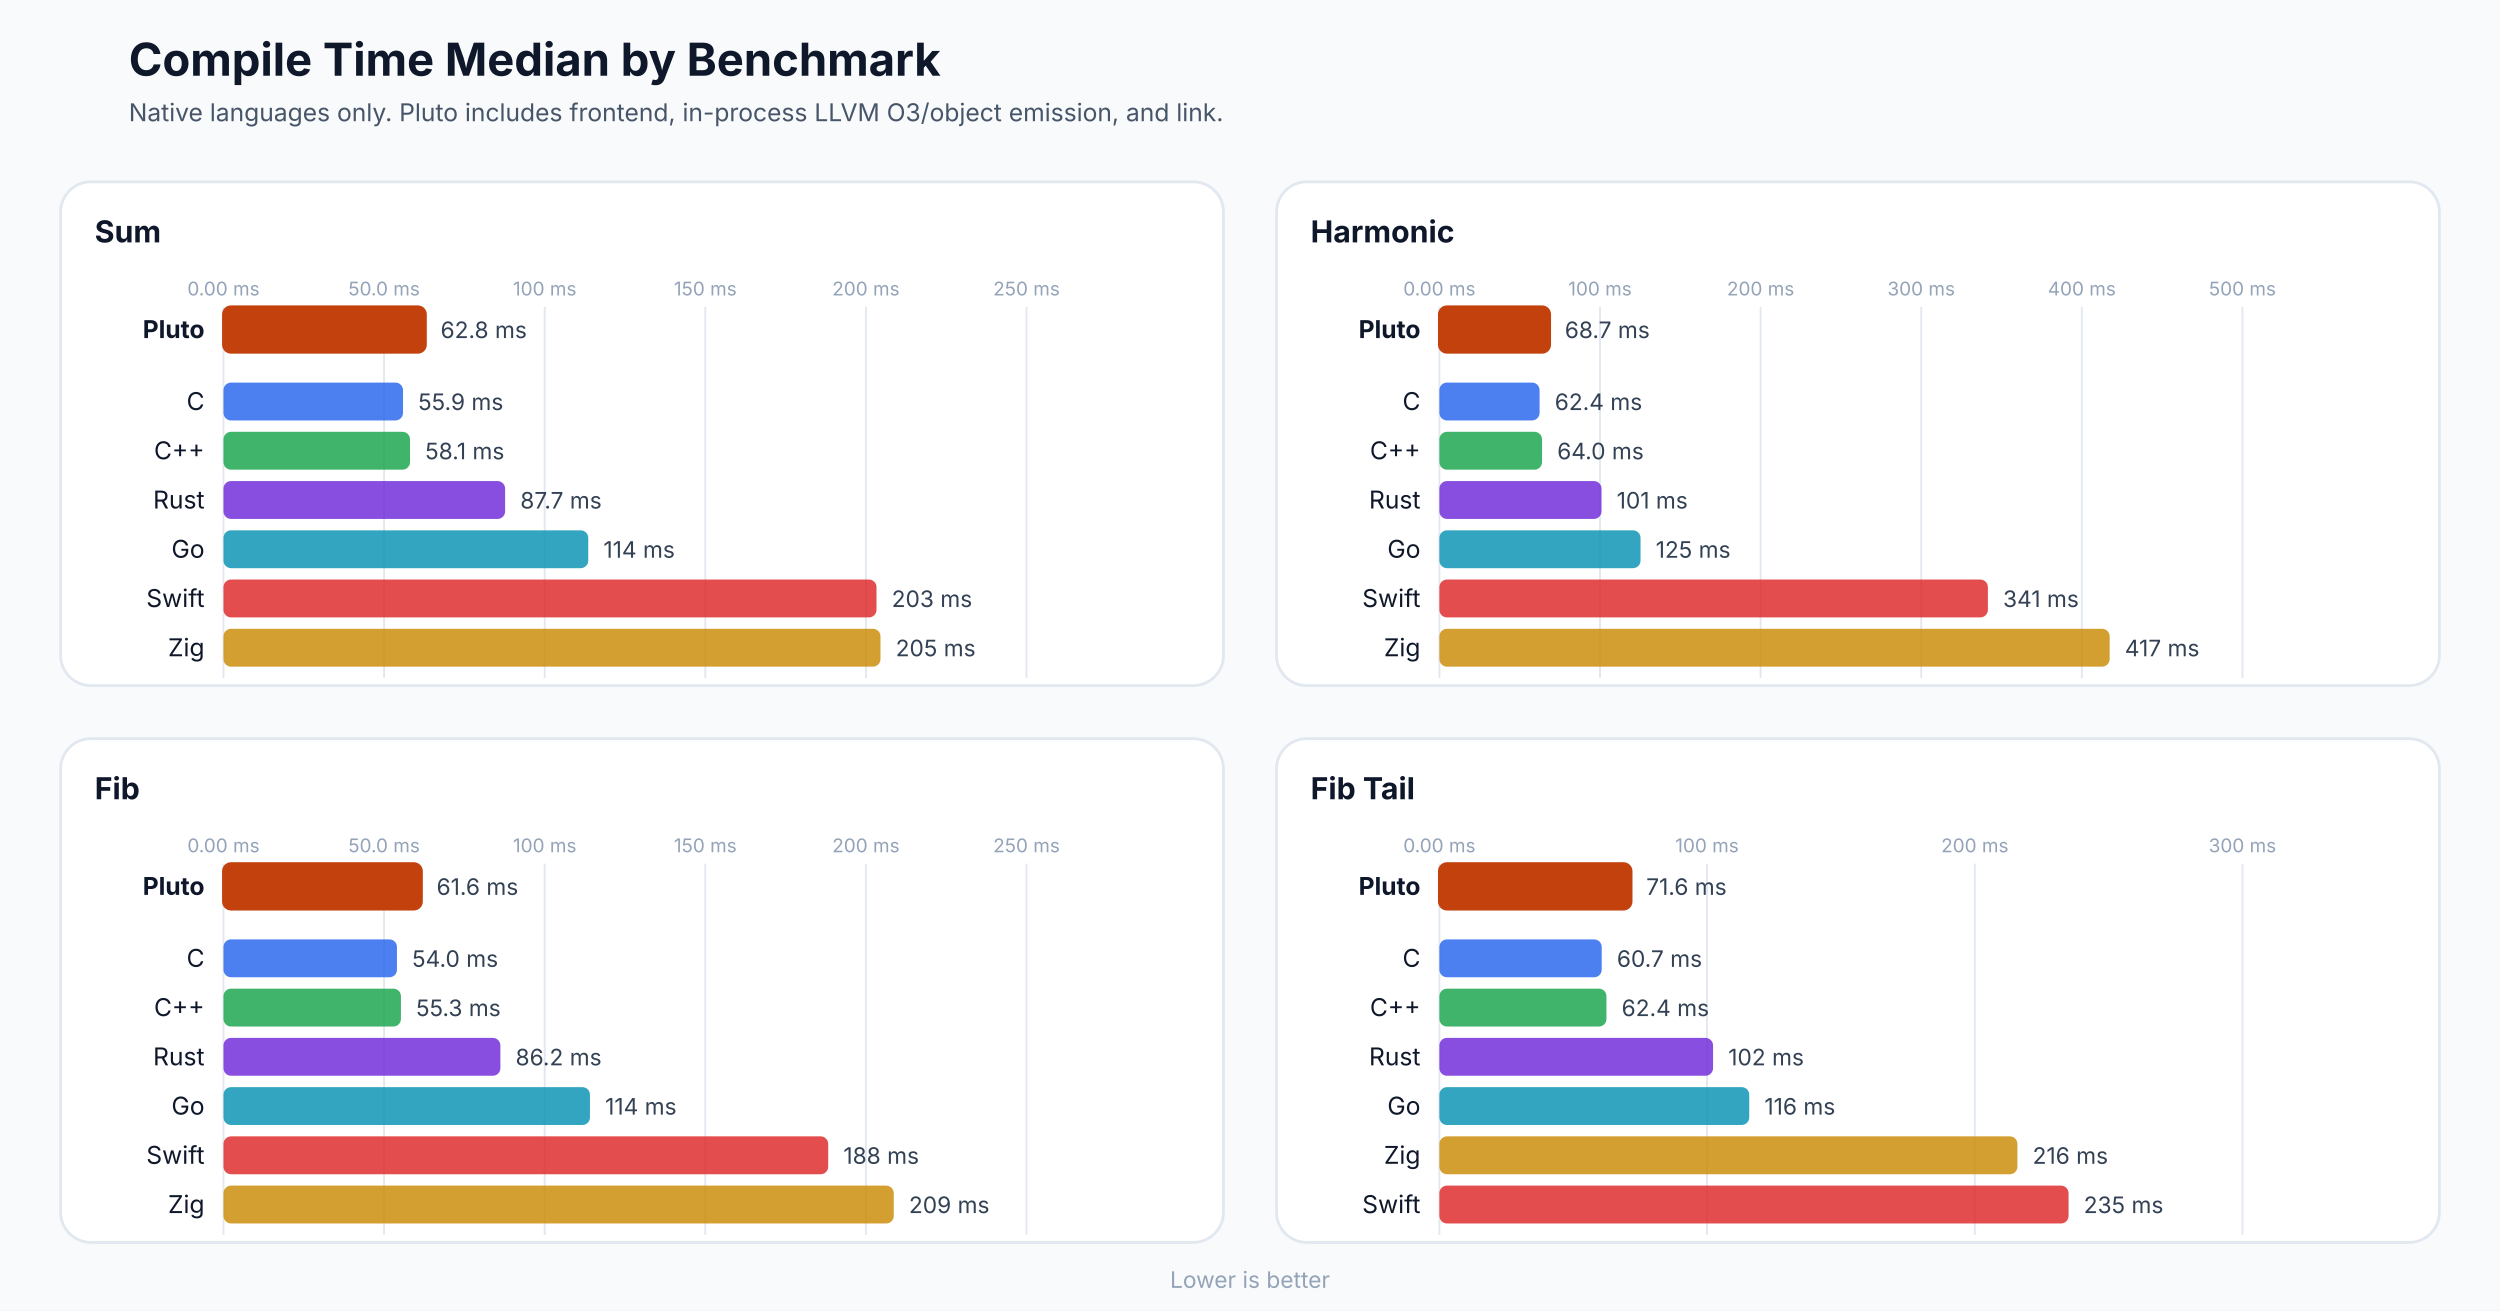
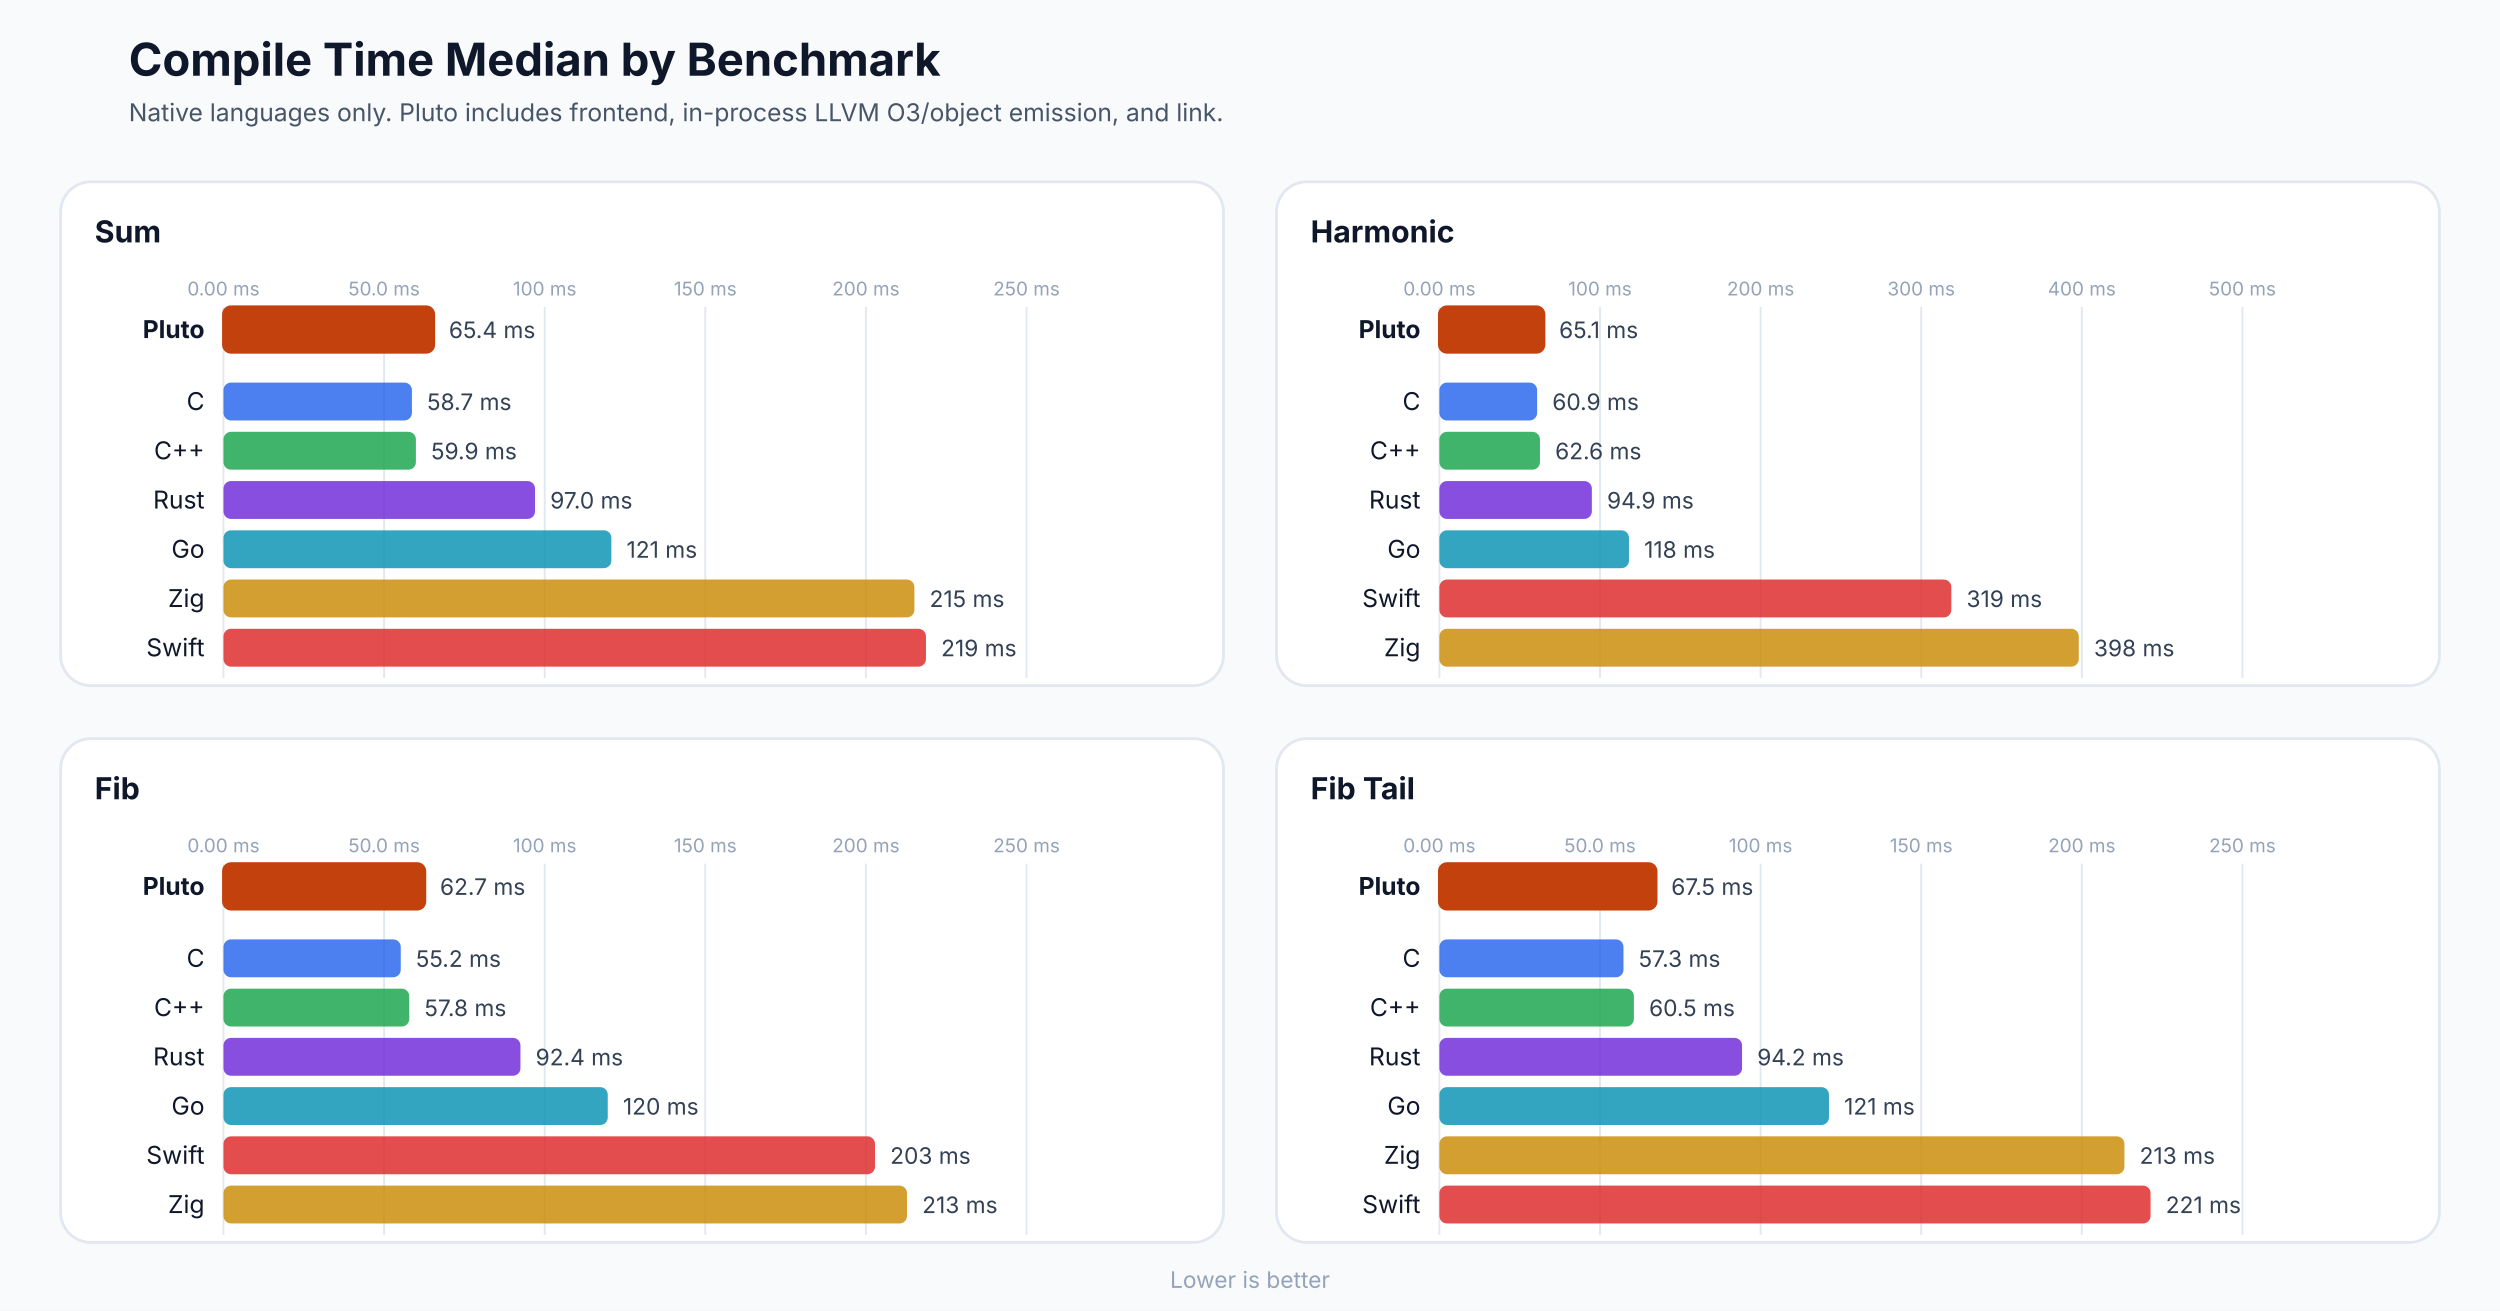
<svg xmlns="http://www.w3.org/2000/svg" width="1320" height="692" viewBox="0 0 1320 692" role="img" aria-labelledby="chart-title chart-desc">
  <rect width="1320" height="692" fill="#f8fafc" />
  <text x="68" y="40" fill="#0f172a" font-size="24" font-weight="700" font-family="ui-sans-serif, system-ui, -apple-system, BlinkMacSystemFont, sans-serif">Compile Time Median by Benchmark</text>
  <text x="68" y="64" fill="#475569" font-size="13" font-family="ui-sans-serif, system-ui, -apple-system, BlinkMacSystemFont, sans-serif">Native languages only. Pluto includes frontend, in-process LLVM O3/object emission, and link.</text>
  <rect x="32" y="96" width="614" height="266" rx="16" fill="#ffffff" stroke="#e2e8f0" stroke-width="1.5" />
  <text x="50" y="128" fill="#0f172a" font-size="16" font-weight="700" font-family="ui-sans-serif, system-ui, -apple-system, BlinkMacSystemFont, sans-serif">Sum</text>
  <line x1="118.0" y1="162" x2="118.0" y2="358" stroke="#e2e8f0" stroke-width="1" />
  <text x="118.0" y="156" text-anchor="middle" fill="#94a3b8" font-size="10" font-family="ui-sans-serif, system-ui, -apple-system, BlinkMacSystemFont, sans-serif">0.00 ms</text>
  <line x1="202.8" y1="162" x2="202.8" y2="358" stroke="#e2e8f0" stroke-width="1" />
  <text x="202.8" y="156" text-anchor="middle" fill="#94a3b8" font-size="10" font-family="ui-sans-serif, system-ui, -apple-system, BlinkMacSystemFont, sans-serif">50.0 ms</text>
  <line x1="287.6" y1="162" x2="287.6" y2="358" stroke="#e2e8f0" stroke-width="1" />
  <text x="287.6" y="156" text-anchor="middle" fill="#94a3b8" font-size="10" font-family="ui-sans-serif, system-ui, -apple-system, BlinkMacSystemFont, sans-serif">100 ms</text>
  <line x1="372.4" y1="162" x2="372.4" y2="358" stroke="#e2e8f0" stroke-width="1" />
  <text x="372.4" y="156" text-anchor="middle" fill="#94a3b8" font-size="10" font-family="ui-sans-serif, system-ui, -apple-system, BlinkMacSystemFont, sans-serif">150 ms</text>
  <line x1="457.2" y1="162" x2="457.2" y2="358" stroke="#e2e8f0" stroke-width="1" />
  <text x="457.2" y="156" text-anchor="middle" fill="#94a3b8" font-size="10" font-family="ui-sans-serif, system-ui, -apple-system, BlinkMacSystemFont, sans-serif">200 ms</text>
  <line x1="542.0" y1="162" x2="542.0" y2="358" stroke="#e2e8f0" stroke-width="1" />
  <text x="542.0" y="156" text-anchor="middle" fill="#94a3b8" font-size="10" font-family="ui-sans-serif, system-ui, -apple-system, BlinkMacSystemFont, sans-serif">250 ms</text>
  <text x="108" y="178.5" text-anchor="end" fill="#0f172a" font-size="13" font-weight="700" font-family="ui-sans-serif, system-ui, -apple-system, BlinkMacSystemFont, sans-serif">Pluto</text>
-   <rect x="118" y="162" width="106.6" height="24" rx="4" fill="#c2410c" fill-opacity="1.0" stroke="#c2410c" stroke-width="1.5" />
-   <text x="232.6" y="178.5" text-anchor="start" fill="#334155" font-size="12" font-family="ui-sans-serif, system-ui, -apple-system, BlinkMacSystemFont, sans-serif">62.8 ms</text>
+   <rect x="118" y="162" width="111.0" height="24" rx="4" fill="#c2410c" fill-opacity="1.0" stroke="#c2410c" stroke-width="1.5" />
+   <text x="237.0" y="178.5" text-anchor="start" fill="#334155" font-size="12" font-family="ui-sans-serif, system-ui, -apple-system, BlinkMacSystemFont, sans-serif">65.4 ms</text>
  <text x="108" y="216.5" text-anchor="end" fill="#0f172a" font-size="13" font-weight="400" font-family="ui-sans-serif, system-ui, -apple-system, BlinkMacSystemFont, sans-serif">C</text>
-   <rect x="118" y="202" width="94.8" height="20" rx="4" fill="#2563eb" fill-opacity="0.82" />
-   <text x="220.8" y="216.5" text-anchor="start" fill="#334155" font-size="12" font-family="ui-sans-serif, system-ui, -apple-system, BlinkMacSystemFont, sans-serif">55.9 ms</text>
+   <rect x="118" y="202" width="99.5" height="20" rx="4" fill="#2563eb" fill-opacity="0.82" />
+   <text x="225.5" y="216.5" text-anchor="start" fill="#334155" font-size="12" font-family="ui-sans-serif, system-ui, -apple-system, BlinkMacSystemFont, sans-serif">58.7 ms</text>
  <text x="108" y="242.5" text-anchor="end" fill="#0f172a" font-size="13" font-weight="400" font-family="ui-sans-serif, system-ui, -apple-system, BlinkMacSystemFont, sans-serif">C++</text>
-   <rect x="118" y="228" width="98.5" height="20" rx="4" fill="#16a34a" fill-opacity="0.82" />
-   <text x="224.5" y="242.5" text-anchor="start" fill="#334155" font-size="12" font-family="ui-sans-serif, system-ui, -apple-system, BlinkMacSystemFont, sans-serif">58.1 ms</text>
+   <rect x="118" y="228" width="101.6" height="20" rx="4" fill="#16a34a" fill-opacity="0.82" />
+   <text x="227.6" y="242.5" text-anchor="start" fill="#334155" font-size="12" font-family="ui-sans-serif, system-ui, -apple-system, BlinkMacSystemFont, sans-serif">59.9 ms</text>
  <text x="108" y="268.5" text-anchor="end" fill="#0f172a" font-size="13" font-weight="400" font-family="ui-sans-serif, system-ui, -apple-system, BlinkMacSystemFont, sans-serif">Rust</text>
-   <rect x="118" y="254" width="148.7" height="20" rx="4" fill="#6d28d9" fill-opacity="0.82" />
-   <text x="274.7" y="268.5" text-anchor="start" fill="#334155" font-size="12" font-family="ui-sans-serif, system-ui, -apple-system, BlinkMacSystemFont, sans-serif">87.7 ms</text>
+   <rect x="118" y="254" width="164.5" height="20" rx="4" fill="#6d28d9" fill-opacity="0.82" />
+   <text x="290.5" y="268.5" text-anchor="start" fill="#334155" font-size="12" font-family="ui-sans-serif, system-ui, -apple-system, BlinkMacSystemFont, sans-serif">97.0 ms</text>
  <text x="108" y="294.5" text-anchor="end" fill="#0f172a" font-size="13" font-weight="400" font-family="ui-sans-serif, system-ui, -apple-system, BlinkMacSystemFont, sans-serif">Go</text>
-   <rect x="118" y="280" width="192.6" height="20" rx="4" fill="#0891b2" fill-opacity="0.82" />
-   <text x="318.6" y="294.5" text-anchor="start" fill="#334155" font-size="12" font-family="ui-sans-serif, system-ui, -apple-system, BlinkMacSystemFont, sans-serif">114 ms</text>
-   <text x="108" y="320.5" text-anchor="end" fill="#0f172a" font-size="13" font-weight="400" font-family="ui-sans-serif, system-ui, -apple-system, BlinkMacSystemFont, sans-serif">Swift</text>
-   <rect x="118" y="306" width="344.8" height="20" rx="4" fill="#dc2626" fill-opacity="0.82" />
-   <text x="470.8" y="320.5" text-anchor="start" fill="#334155" font-size="12" font-family="ui-sans-serif, system-ui, -apple-system, BlinkMacSystemFont, sans-serif">203 ms</text>
-   <text x="108" y="346.5" text-anchor="end" fill="#0f172a" font-size="13" font-weight="400" font-family="ui-sans-serif, system-ui, -apple-system, BlinkMacSystemFont, sans-serif">Zig</text>
-   <rect x="118" y="332" width="346.9" height="20" rx="4" fill="#ca8a04" fill-opacity="0.82" />
-   <text x="472.9" y="346.5" text-anchor="start" fill="#334155" font-size="12" font-family="ui-sans-serif, system-ui, -apple-system, BlinkMacSystemFont, sans-serif">205 ms</text>
+   <rect x="118" y="280" width="204.8" height="20" rx="4" fill="#0891b2" fill-opacity="0.82" />
+   <text x="330.8" y="294.5" text-anchor="start" fill="#334155" font-size="12" font-family="ui-sans-serif, system-ui, -apple-system, BlinkMacSystemFont, sans-serif">121 ms</text>
+   <text x="108" y="320.5" text-anchor="end" fill="#0f172a" font-size="13" font-weight="400" font-family="ui-sans-serif, system-ui, -apple-system, BlinkMacSystemFont, sans-serif">Zig</text>
+   <rect x="118" y="306" width="364.8" height="20" rx="4" fill="#ca8a04" fill-opacity="0.82" />
+   <text x="490.8" y="320.5" text-anchor="start" fill="#334155" font-size="12" font-family="ui-sans-serif, system-ui, -apple-system, BlinkMacSystemFont, sans-serif">215 ms</text>
+   <text x="108" y="346.5" text-anchor="end" fill="#0f172a" font-size="13" font-weight="400" font-family="ui-sans-serif, system-ui, -apple-system, BlinkMacSystemFont, sans-serif">Swift</text>
+   <rect x="118" y="332" width="370.9" height="20" rx="4" fill="#dc2626" fill-opacity="0.82" />
+   <text x="496.9" y="346.5" text-anchor="start" fill="#334155" font-size="12" font-family="ui-sans-serif, system-ui, -apple-system, BlinkMacSystemFont, sans-serif">219 ms</text>
  <rect x="674" y="96" width="614" height="266" rx="16" fill="#ffffff" stroke="#e2e8f0" stroke-width="1.5" />
  <text x="692" y="128" fill="#0f172a" font-size="16" font-weight="700" font-family="ui-sans-serif, system-ui, -apple-system, BlinkMacSystemFont, sans-serif">Harmonic</text>
  <line x1="760.0" y1="162" x2="760.0" y2="358" stroke="#e2e8f0" stroke-width="1" />
  <text x="760.0" y="156" text-anchor="middle" fill="#94a3b8" font-size="10" font-family="ui-sans-serif, system-ui, -apple-system, BlinkMacSystemFont, sans-serif">0.00 ms</text>
  <line x1="844.8" y1="162" x2="844.8" y2="358" stroke="#e2e8f0" stroke-width="1" />
  <text x="844.8" y="156" text-anchor="middle" fill="#94a3b8" font-size="10" font-family="ui-sans-serif, system-ui, -apple-system, BlinkMacSystemFont, sans-serif">100 ms</text>
  <line x1="929.6" y1="162" x2="929.6" y2="358" stroke="#e2e8f0" stroke-width="1" />
  <text x="929.6" y="156" text-anchor="middle" fill="#94a3b8" font-size="10" font-family="ui-sans-serif, system-ui, -apple-system, BlinkMacSystemFont, sans-serif">200 ms</text>
  <line x1="1014.4" y1="162" x2="1014.4" y2="358" stroke="#e2e8f0" stroke-width="1" />
  <text x="1014.4" y="156" text-anchor="middle" fill="#94a3b8" font-size="10" font-family="ui-sans-serif, system-ui, -apple-system, BlinkMacSystemFont, sans-serif">300 ms</text>
  <line x1="1099.2" y1="162" x2="1099.2" y2="358" stroke="#e2e8f0" stroke-width="1" />
  <text x="1099.2" y="156" text-anchor="middle" fill="#94a3b8" font-size="10" font-family="ui-sans-serif, system-ui, -apple-system, BlinkMacSystemFont, sans-serif">400 ms</text>
  <line x1="1184.0" y1="162" x2="1184.0" y2="358" stroke="#e2e8f0" stroke-width="1" />
  <text x="1184.0" y="156" text-anchor="middle" fill="#94a3b8" font-size="10" font-family="ui-sans-serif, system-ui, -apple-system, BlinkMacSystemFont, sans-serif">500 ms</text>
  <text x="750" y="178.5" text-anchor="end" fill="#0f172a" font-size="13" font-weight="700" font-family="ui-sans-serif, system-ui, -apple-system, BlinkMacSystemFont, sans-serif">Pluto</text>
-   <rect x="760" y="162" width="58.2" height="24" rx="4" fill="#c2410c" fill-opacity="1.0" stroke="#c2410c" stroke-width="1.5" />
-   <text x="826.2" y="178.5" text-anchor="start" fill="#334155" font-size="12" font-family="ui-sans-serif, system-ui, -apple-system, BlinkMacSystemFont, sans-serif">68.7 ms</text>
+   <rect x="760" y="162" width="55.2" height="24" rx="4" fill="#c2410c" fill-opacity="1.0" stroke="#c2410c" stroke-width="1.5" />
+   <text x="823.2" y="178.5" text-anchor="start" fill="#334155" font-size="12" font-family="ui-sans-serif, system-ui, -apple-system, BlinkMacSystemFont, sans-serif">65.1 ms</text>
  <text x="750" y="216.5" text-anchor="end" fill="#0f172a" font-size="13" font-weight="400" font-family="ui-sans-serif, system-ui, -apple-system, BlinkMacSystemFont, sans-serif">C</text>
-   <rect x="760" y="202" width="52.9" height="20" rx="4" fill="#2563eb" fill-opacity="0.82" />
-   <text x="820.9" y="216.5" text-anchor="start" fill="#334155" font-size="12" font-family="ui-sans-serif, system-ui, -apple-system, BlinkMacSystemFont, sans-serif">62.4 ms</text>
+   <rect x="760" y="202" width="51.6" height="20" rx="4" fill="#2563eb" fill-opacity="0.82" />
+   <text x="819.6" y="216.5" text-anchor="start" fill="#334155" font-size="12" font-family="ui-sans-serif, system-ui, -apple-system, BlinkMacSystemFont, sans-serif">60.9 ms</text>
  <text x="750" y="242.5" text-anchor="end" fill="#0f172a" font-size="13" font-weight="400" font-family="ui-sans-serif, system-ui, -apple-system, BlinkMacSystemFont, sans-serif">C++</text>
-   <rect x="760" y="228" width="54.2" height="20" rx="4" fill="#16a34a" fill-opacity="0.82" />
-   <text x="822.2" y="242.5" text-anchor="start" fill="#334155" font-size="12" font-family="ui-sans-serif, system-ui, -apple-system, BlinkMacSystemFont, sans-serif">64.0 ms</text>
+   <rect x="760" y="228" width="53.1" height="20" rx="4" fill="#16a34a" fill-opacity="0.82" />
+   <text x="821.1" y="242.5" text-anchor="start" fill="#334155" font-size="12" font-family="ui-sans-serif, system-ui, -apple-system, BlinkMacSystemFont, sans-serif">62.6 ms</text>
  <text x="750" y="268.5" text-anchor="end" fill="#0f172a" font-size="13" font-weight="400" font-family="ui-sans-serif, system-ui, -apple-system, BlinkMacSystemFont, sans-serif">Rust</text>
-   <rect x="760" y="254" width="85.6" height="20" rx="4" fill="#6d28d9" fill-opacity="0.82" />
-   <text x="853.6" y="268.5" text-anchor="start" fill="#334155" font-size="12" font-family="ui-sans-serif, system-ui, -apple-system, BlinkMacSystemFont, sans-serif">101 ms</text>
+   <rect x="760" y="254" width="80.5" height="20" rx="4" fill="#6d28d9" fill-opacity="0.82" />
+   <text x="848.5" y="268.5" text-anchor="start" fill="#334155" font-size="12" font-family="ui-sans-serif, system-ui, -apple-system, BlinkMacSystemFont, sans-serif">94.9 ms</text>
  <text x="750" y="294.5" text-anchor="end" fill="#0f172a" font-size="13" font-weight="400" font-family="ui-sans-serif, system-ui, -apple-system, BlinkMacSystemFont, sans-serif">Go</text>
-   <rect x="760" y="280" width="106.2" height="20" rx="4" fill="#0891b2" fill-opacity="0.82" />
-   <text x="874.2" y="294.5" text-anchor="start" fill="#334155" font-size="12" font-family="ui-sans-serif, system-ui, -apple-system, BlinkMacSystemFont, sans-serif">125 ms</text>
+   <rect x="760" y="280" width="100.1" height="20" rx="4" fill="#0891b2" fill-opacity="0.82" />
+   <text x="868.1" y="294.5" text-anchor="start" fill="#334155" font-size="12" font-family="ui-sans-serif, system-ui, -apple-system, BlinkMacSystemFont, sans-serif">118 ms</text>
  <text x="750" y="320.5" text-anchor="end" fill="#0f172a" font-size="13" font-weight="400" font-family="ui-sans-serif, system-ui, -apple-system, BlinkMacSystemFont, sans-serif">Swift</text>
-   <rect x="760" y="306" width="289.6" height="20" rx="4" fill="#dc2626" fill-opacity="0.82" />
-   <text x="1057.6" y="320.5" text-anchor="start" fill="#334155" font-size="12" font-family="ui-sans-serif, system-ui, -apple-system, BlinkMacSystemFont, sans-serif">341 ms</text>
+   <rect x="760" y="306" width="270.3" height="20" rx="4" fill="#dc2626" fill-opacity="0.82" />
+   <text x="1038.3" y="320.5" text-anchor="start" fill="#334155" font-size="12" font-family="ui-sans-serif, system-ui, -apple-system, BlinkMacSystemFont, sans-serif">319 ms</text>
  <text x="750" y="346.5" text-anchor="end" fill="#0f172a" font-size="13" font-weight="400" font-family="ui-sans-serif, system-ui, -apple-system, BlinkMacSystemFont, sans-serif">Zig</text>
-   <rect x="760" y="332" width="353.9" height="20" rx="4" fill="#ca8a04" fill-opacity="0.82" />
-   <text x="1121.9" y="346.5" text-anchor="start" fill="#334155" font-size="12" font-family="ui-sans-serif, system-ui, -apple-system, BlinkMacSystemFont, sans-serif">417 ms</text>
+   <rect x="760" y="332" width="337.6" height="20" rx="4" fill="#ca8a04" fill-opacity="0.82" />
+   <text x="1105.6" y="346.5" text-anchor="start" fill="#334155" font-size="12" font-family="ui-sans-serif, system-ui, -apple-system, BlinkMacSystemFont, sans-serif">398 ms</text>
  <rect x="32" y="390" width="614" height="266" rx="16" fill="#ffffff" stroke="#e2e8f0" stroke-width="1.5" />
  <text x="50" y="422" fill="#0f172a" font-size="16" font-weight="700" font-family="ui-sans-serif, system-ui, -apple-system, BlinkMacSystemFont, sans-serif">Fib</text>
  <line x1="118.0" y1="456" x2="118.0" y2="652" stroke="#e2e8f0" stroke-width="1" />
  <text x="118.0" y="450" text-anchor="middle" fill="#94a3b8" font-size="10" font-family="ui-sans-serif, system-ui, -apple-system, BlinkMacSystemFont, sans-serif">0.00 ms</text>
  <line x1="202.8" y1="456" x2="202.8" y2="652" stroke="#e2e8f0" stroke-width="1" />
  <text x="202.8" y="450" text-anchor="middle" fill="#94a3b8" font-size="10" font-family="ui-sans-serif, system-ui, -apple-system, BlinkMacSystemFont, sans-serif">50.0 ms</text>
  <line x1="287.6" y1="456" x2="287.6" y2="652" stroke="#e2e8f0" stroke-width="1" />
  <text x="287.6" y="450" text-anchor="middle" fill="#94a3b8" font-size="10" font-family="ui-sans-serif, system-ui, -apple-system, BlinkMacSystemFont, sans-serif">100 ms</text>
  <line x1="372.4" y1="456" x2="372.4" y2="652" stroke="#e2e8f0" stroke-width="1" />
  <text x="372.4" y="450" text-anchor="middle" fill="#94a3b8" font-size="10" font-family="ui-sans-serif, system-ui, -apple-system, BlinkMacSystemFont, sans-serif">150 ms</text>
  <line x1="457.2" y1="456" x2="457.2" y2="652" stroke="#e2e8f0" stroke-width="1" />
  <text x="457.2" y="450" text-anchor="middle" fill="#94a3b8" font-size="10" font-family="ui-sans-serif, system-ui, -apple-system, BlinkMacSystemFont, sans-serif">200 ms</text>
  <line x1="542.0" y1="456" x2="542.0" y2="652" stroke="#e2e8f0" stroke-width="1" />
  <text x="542.0" y="450" text-anchor="middle" fill="#94a3b8" font-size="10" font-family="ui-sans-serif, system-ui, -apple-system, BlinkMacSystemFont, sans-serif">250 ms</text>
  <text x="108" y="472.5" text-anchor="end" fill="#0f172a" font-size="13" font-weight="700" font-family="ui-sans-serif, system-ui, -apple-system, BlinkMacSystemFont, sans-serif">Pluto</text>
-   <rect x="118" y="456" width="104.5" height="24" rx="4" fill="#c2410c" fill-opacity="1.0" stroke="#c2410c" stroke-width="1.5" />
-   <text x="230.5" y="472.5" text-anchor="start" fill="#334155" font-size="12" font-family="ui-sans-serif, system-ui, -apple-system, BlinkMacSystemFont, sans-serif">61.6 ms</text>
+   <rect x="118" y="456" width="106.3" height="24" rx="4" fill="#c2410c" fill-opacity="1.0" stroke="#c2410c" stroke-width="1.5" />
+   <text x="232.3" y="472.5" text-anchor="start" fill="#334155" font-size="12" font-family="ui-sans-serif, system-ui, -apple-system, BlinkMacSystemFont, sans-serif">62.7 ms</text>
  <text x="108" y="510.5" text-anchor="end" fill="#0f172a" font-size="13" font-weight="400" font-family="ui-sans-serif, system-ui, -apple-system, BlinkMacSystemFont, sans-serif">C</text>
-   <rect x="118" y="496" width="91.6" height="20" rx="4" fill="#2563eb" fill-opacity="0.82" />
-   <text x="217.6" y="510.5" text-anchor="start" fill="#334155" font-size="12" font-family="ui-sans-serif, system-ui, -apple-system, BlinkMacSystemFont, sans-serif">54.0 ms</text>
+   <rect x="118" y="496" width="93.6" height="20" rx="4" fill="#2563eb" fill-opacity="0.82" />
+   <text x="219.6" y="510.5" text-anchor="start" fill="#334155" font-size="12" font-family="ui-sans-serif, system-ui, -apple-system, BlinkMacSystemFont, sans-serif">55.2 ms</text>
  <text x="108" y="536.5" text-anchor="end" fill="#0f172a" font-size="13" font-weight="400" font-family="ui-sans-serif, system-ui, -apple-system, BlinkMacSystemFont, sans-serif">C++</text>
-   <rect x="118" y="522" width="93.7" height="20" rx="4" fill="#16a34a" fill-opacity="0.82" />
-   <text x="219.7" y="536.5" text-anchor="start" fill="#334155" font-size="12" font-family="ui-sans-serif, system-ui, -apple-system, BlinkMacSystemFont, sans-serif">55.3 ms</text>
+   <rect x="118" y="522" width="98.1" height="20" rx="4" fill="#16a34a" fill-opacity="0.82" />
+   <text x="224.1" y="536.5" text-anchor="start" fill="#334155" font-size="12" font-family="ui-sans-serif, system-ui, -apple-system, BlinkMacSystemFont, sans-serif">57.8 ms</text>
  <text x="108" y="562.5" text-anchor="end" fill="#0f172a" font-size="13" font-weight="400" font-family="ui-sans-serif, system-ui, -apple-system, BlinkMacSystemFont, sans-serif">Rust</text>
-   <rect x="118" y="548" width="146.2" height="20" rx="4" fill="#6d28d9" fill-opacity="0.82" />
-   <text x="272.2" y="562.5" text-anchor="start" fill="#334155" font-size="12" font-family="ui-sans-serif, system-ui, -apple-system, BlinkMacSystemFont, sans-serif">86.2 ms</text>
+   <rect x="118" y="548" width="156.8" height="20" rx="4" fill="#6d28d9" fill-opacity="0.82" />
+   <text x="282.8" y="562.5" text-anchor="start" fill="#334155" font-size="12" font-family="ui-sans-serif, system-ui, -apple-system, BlinkMacSystemFont, sans-serif">92.4 ms</text>
  <text x="108" y="588.5" text-anchor="end" fill="#0f172a" font-size="13" font-weight="400" font-family="ui-sans-serif, system-ui, -apple-system, BlinkMacSystemFont, sans-serif">Go</text>
-   <rect x="118" y="574" width="193.5" height="20" rx="4" fill="#0891b2" fill-opacity="0.82" />
-   <text x="319.5" y="588.5" text-anchor="start" fill="#334155" font-size="12" font-family="ui-sans-serif, system-ui, -apple-system, BlinkMacSystemFont, sans-serif">114 ms</text>
+   <rect x="118" y="574" width="202.9" height="20" rx="4" fill="#0891b2" fill-opacity="0.82" />
+   <text x="328.9" y="588.5" text-anchor="start" fill="#334155" font-size="12" font-family="ui-sans-serif, system-ui, -apple-system, BlinkMacSystemFont, sans-serif">120 ms</text>
  <text x="108" y="614.5" text-anchor="end" fill="#0f172a" font-size="13" font-weight="400" font-family="ui-sans-serif, system-ui, -apple-system, BlinkMacSystemFont, sans-serif">Swift</text>
-   <rect x="118" y="600" width="319.3" height="20" rx="4" fill="#dc2626" fill-opacity="0.82" />
-   <text x="445.3" y="614.5" text-anchor="start" fill="#334155" font-size="12" font-family="ui-sans-serif, system-ui, -apple-system, BlinkMacSystemFont, sans-serif">188 ms</text>
+   <rect x="118" y="600" width="344.0" height="20" rx="4" fill="#dc2626" fill-opacity="0.82" />
+   <text x="470.0" y="614.5" text-anchor="start" fill="#334155" font-size="12" font-family="ui-sans-serif, system-ui, -apple-system, BlinkMacSystemFont, sans-serif">203 ms</text>
  <text x="108" y="640.5" text-anchor="end" fill="#0f172a" font-size="13" font-weight="400" font-family="ui-sans-serif, system-ui, -apple-system, BlinkMacSystemFont, sans-serif">Zig</text>
-   <rect x="118" y="626" width="353.9" height="20" rx="4" fill="#ca8a04" fill-opacity="0.82" />
-   <text x="479.9" y="640.5" text-anchor="start" fill="#334155" font-size="12" font-family="ui-sans-serif, system-ui, -apple-system, BlinkMacSystemFont, sans-serif">209 ms</text>
+   <rect x="118" y="626" width="360.9" height="20" rx="4" fill="#ca8a04" fill-opacity="0.82" />
+   <text x="486.9" y="640.5" text-anchor="start" fill="#334155" font-size="12" font-family="ui-sans-serif, system-ui, -apple-system, BlinkMacSystemFont, sans-serif">213 ms</text>
  <rect x="674" y="390" width="614" height="266" rx="16" fill="#ffffff" stroke="#e2e8f0" stroke-width="1.5" />
  <text x="692" y="422" fill="#0f172a" font-size="16" font-weight="700" font-family="ui-sans-serif, system-ui, -apple-system, BlinkMacSystemFont, sans-serif">Fib Tail</text>
  <line x1="760.0" y1="456" x2="760.0" y2="652" stroke="#e2e8f0" stroke-width="1" />
  <text x="760.0" y="450" text-anchor="middle" fill="#94a3b8" font-size="10" font-family="ui-sans-serif, system-ui, -apple-system, BlinkMacSystemFont, sans-serif">0.00 ms</text>
-   <line x1="901.3" y1="456" x2="901.3" y2="652" stroke="#e2e8f0" stroke-width="1" />
-   <text x="901.3" y="450" text-anchor="middle" fill="#94a3b8" font-size="10" font-family="ui-sans-serif, system-ui, -apple-system, BlinkMacSystemFont, sans-serif">100 ms</text>
-   <line x1="1042.7" y1="456" x2="1042.7" y2="652" stroke="#e2e8f0" stroke-width="1" />
-   <text x="1042.7" y="450" text-anchor="middle" fill="#94a3b8" font-size="10" font-family="ui-sans-serif, system-ui, -apple-system, BlinkMacSystemFont, sans-serif">200 ms</text>
+   <line x1="844.8" y1="456" x2="844.8" y2="652" stroke="#e2e8f0" stroke-width="1" />
+   <text x="844.8" y="450" text-anchor="middle" fill="#94a3b8" font-size="10" font-family="ui-sans-serif, system-ui, -apple-system, BlinkMacSystemFont, sans-serif">50.0 ms</text>
+   <line x1="929.6" y1="456" x2="929.6" y2="652" stroke="#e2e8f0" stroke-width="1" />
+   <text x="929.6" y="450" text-anchor="middle" fill="#94a3b8" font-size="10" font-family="ui-sans-serif, system-ui, -apple-system, BlinkMacSystemFont, sans-serif">100 ms</text>
+   <line x1="1014.4" y1="456" x2="1014.4" y2="652" stroke="#e2e8f0" stroke-width="1" />
+   <text x="1014.4" y="450" text-anchor="middle" fill="#94a3b8" font-size="10" font-family="ui-sans-serif, system-ui, -apple-system, BlinkMacSystemFont, sans-serif">150 ms</text>
+   <line x1="1099.2" y1="456" x2="1099.2" y2="652" stroke="#e2e8f0" stroke-width="1" />
+   <text x="1099.2" y="450" text-anchor="middle" fill="#94a3b8" font-size="10" font-family="ui-sans-serif, system-ui, -apple-system, BlinkMacSystemFont, sans-serif">200 ms</text>
  <line x1="1184.0" y1="456" x2="1184.0" y2="652" stroke="#e2e8f0" stroke-width="1" />
-   <text x="1184.0" y="450" text-anchor="middle" fill="#94a3b8" font-size="10" font-family="ui-sans-serif, system-ui, -apple-system, BlinkMacSystemFont, sans-serif">300 ms</text>
+   <text x="1184.0" y="450" text-anchor="middle" fill="#94a3b8" font-size="10" font-family="ui-sans-serif, system-ui, -apple-system, BlinkMacSystemFont, sans-serif">250 ms</text>
  <text x="750" y="472.5" text-anchor="end" fill="#0f172a" font-size="13" font-weight="700" font-family="ui-sans-serif, system-ui, -apple-system, BlinkMacSystemFont, sans-serif">Pluto</text>
-   <rect x="760" y="456" width="101.2" height="24" rx="4" fill="#c2410c" fill-opacity="1.0" stroke="#c2410c" stroke-width="1.5" />
-   <text x="869.2" y="472.5" text-anchor="start" fill="#334155" font-size="12" font-family="ui-sans-serif, system-ui, -apple-system, BlinkMacSystemFont, sans-serif">71.6 ms</text>
+   <rect x="760" y="456" width="114.4" height="24" rx="4" fill="#c2410c" fill-opacity="1.0" stroke="#c2410c" stroke-width="1.5" />
+   <text x="882.4" y="472.5" text-anchor="start" fill="#334155" font-size="12" font-family="ui-sans-serif, system-ui, -apple-system, BlinkMacSystemFont, sans-serif">67.5 ms</text>
  <text x="750" y="510.5" text-anchor="end" fill="#0f172a" font-size="13" font-weight="400" font-family="ui-sans-serif, system-ui, -apple-system, BlinkMacSystemFont, sans-serif">C</text>
-   <rect x="760" y="496" width="85.7" height="20" rx="4" fill="#2563eb" fill-opacity="0.82" />
-   <text x="853.7" y="510.5" text-anchor="start" fill="#334155" font-size="12" font-family="ui-sans-serif, system-ui, -apple-system, BlinkMacSystemFont, sans-serif">60.7 ms</text>
+   <rect x="760" y="496" width="97.2" height="20" rx="4" fill="#2563eb" fill-opacity="0.82" />
+   <text x="865.2" y="510.5" text-anchor="start" fill="#334155" font-size="12" font-family="ui-sans-serif, system-ui, -apple-system, BlinkMacSystemFont, sans-serif">57.3 ms</text>
  <text x="750" y="536.5" text-anchor="end" fill="#0f172a" font-size="13" font-weight="400" font-family="ui-sans-serif, system-ui, -apple-system, BlinkMacSystemFont, sans-serif">C++</text>
-   <rect x="760" y="522" width="88.2" height="20" rx="4" fill="#16a34a" fill-opacity="0.82" />
-   <text x="856.2" y="536.5" text-anchor="start" fill="#334155" font-size="12" font-family="ui-sans-serif, system-ui, -apple-system, BlinkMacSystemFont, sans-serif">62.4 ms</text>
+   <rect x="760" y="522" width="102.7" height="20" rx="4" fill="#16a34a" fill-opacity="0.82" />
+   <text x="870.7" y="536.5" text-anchor="start" fill="#334155" font-size="12" font-family="ui-sans-serif, system-ui, -apple-system, BlinkMacSystemFont, sans-serif">60.5 ms</text>
  <text x="750" y="562.5" text-anchor="end" fill="#0f172a" font-size="13" font-weight="400" font-family="ui-sans-serif, system-ui, -apple-system, BlinkMacSystemFont, sans-serif">Rust</text>
-   <rect x="760" y="548" width="144.5" height="20" rx="4" fill="#6d28d9" fill-opacity="0.82" />
-   <text x="912.5" y="562.5" text-anchor="start" fill="#334155" font-size="12" font-family="ui-sans-serif, system-ui, -apple-system, BlinkMacSystemFont, sans-serif">102 ms</text>
+   <rect x="760" y="548" width="159.8" height="20" rx="4" fill="#6d28d9" fill-opacity="0.82" />
+   <text x="927.8" y="562.5" text-anchor="start" fill="#334155" font-size="12" font-family="ui-sans-serif, system-ui, -apple-system, BlinkMacSystemFont, sans-serif">94.2 ms</text>
  <text x="750" y="588.5" text-anchor="end" fill="#0f172a" font-size="13" font-weight="400" font-family="ui-sans-serif, system-ui, -apple-system, BlinkMacSystemFont, sans-serif">Go</text>
-   <rect x="760" y="574" width="163.6" height="20" rx="4" fill="#0891b2" fill-opacity="0.82" />
-   <text x="931.6" y="588.5" text-anchor="start" fill="#334155" font-size="12" font-family="ui-sans-serif, system-ui, -apple-system, BlinkMacSystemFont, sans-serif">116 ms</text>
+   <rect x="760" y="574" width="205.7" height="20" rx="4" fill="#0891b2" fill-opacity="0.82" />
+   <text x="973.7" y="588.5" text-anchor="start" fill="#334155" font-size="12" font-family="ui-sans-serif, system-ui, -apple-system, BlinkMacSystemFont, sans-serif">121 ms</text>
  <text x="750" y="614.5" text-anchor="end" fill="#0f172a" font-size="13" font-weight="400" font-family="ui-sans-serif, system-ui, -apple-system, BlinkMacSystemFont, sans-serif">Zig</text>
-   <rect x="760" y="600" width="305.2" height="20" rx="4" fill="#ca8a04" fill-opacity="0.82" />
-   <text x="1073.2" y="614.5" text-anchor="start" fill="#334155" font-size="12" font-family="ui-sans-serif, system-ui, -apple-system, BlinkMacSystemFont, sans-serif">216 ms</text>
+   <rect x="760" y="600" width="361.7" height="20" rx="4" fill="#ca8a04" fill-opacity="0.82" />
+   <text x="1129.7" y="614.5" text-anchor="start" fill="#334155" font-size="12" font-family="ui-sans-serif, system-ui, -apple-system, BlinkMacSystemFont, sans-serif">213 ms</text>
  <text x="750" y="640.5" text-anchor="end" fill="#0f172a" font-size="13" font-weight="400" font-family="ui-sans-serif, system-ui, -apple-system, BlinkMacSystemFont, sans-serif">Swift</text>
-   <rect x="760" y="626" width="332.2" height="20" rx="4" fill="#dc2626" fill-opacity="0.82" />
-   <text x="1100.2" y="640.5" text-anchor="start" fill="#334155" font-size="12" font-family="ui-sans-serif, system-ui, -apple-system, BlinkMacSystemFont, sans-serif">235 ms</text>
+   <rect x="760" y="626" width="375.5" height="20" rx="4" fill="#dc2626" fill-opacity="0.82" />
+   <text x="1143.5" y="640.5" text-anchor="start" fill="#334155" font-size="12" font-family="ui-sans-serif, system-ui, -apple-system, BlinkMacSystemFont, sans-serif">221 ms</text>
  <text x="660.0" y="680" text-anchor="middle" fill="#94a3b8" font-size="12" font-family="ui-sans-serif, system-ui, -apple-system, BlinkMacSystemFont, sans-serif">Lower is better</text>
</svg>
